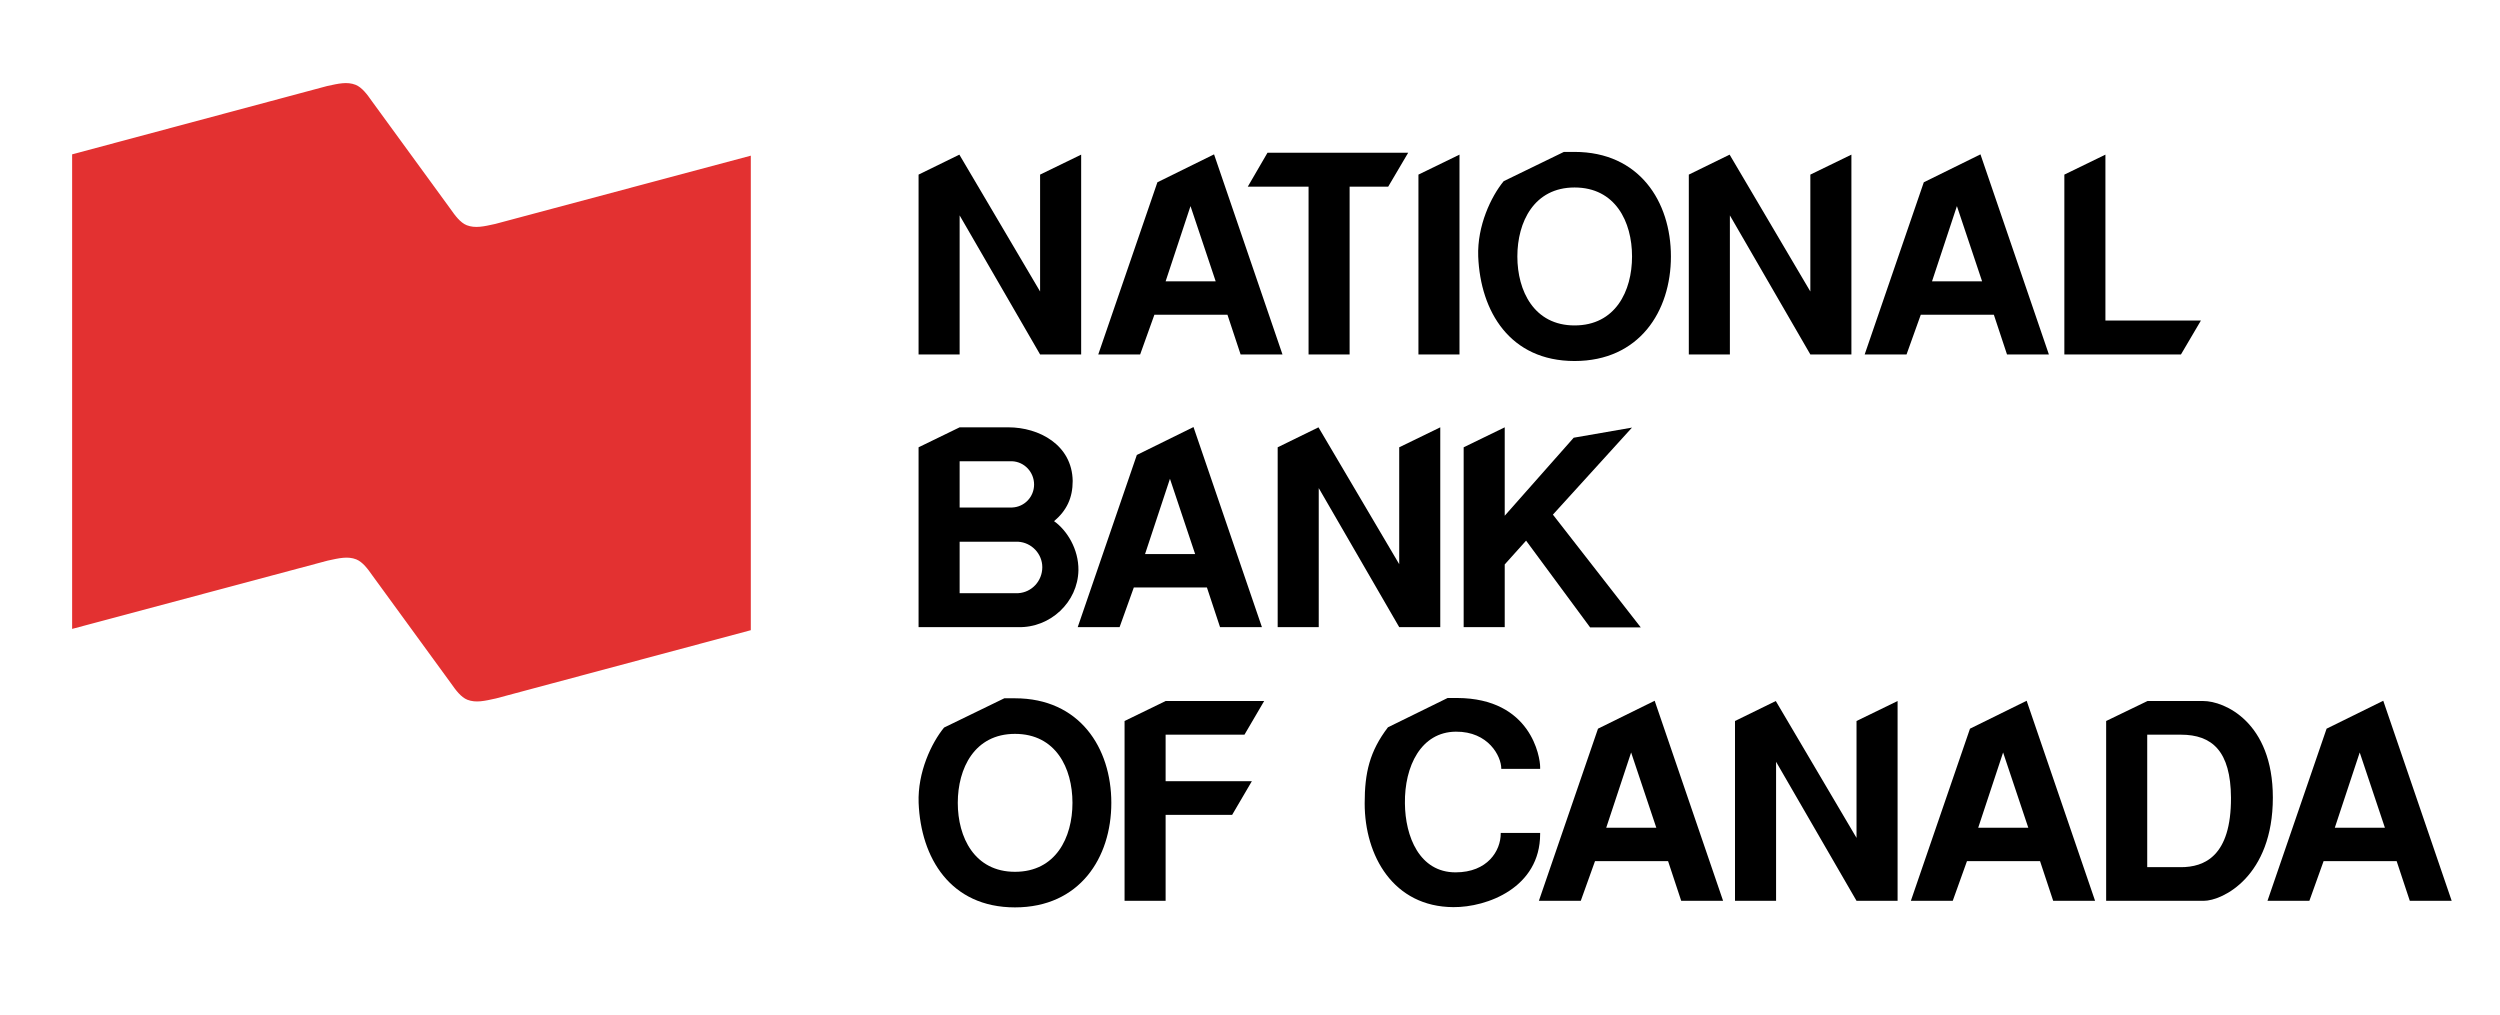
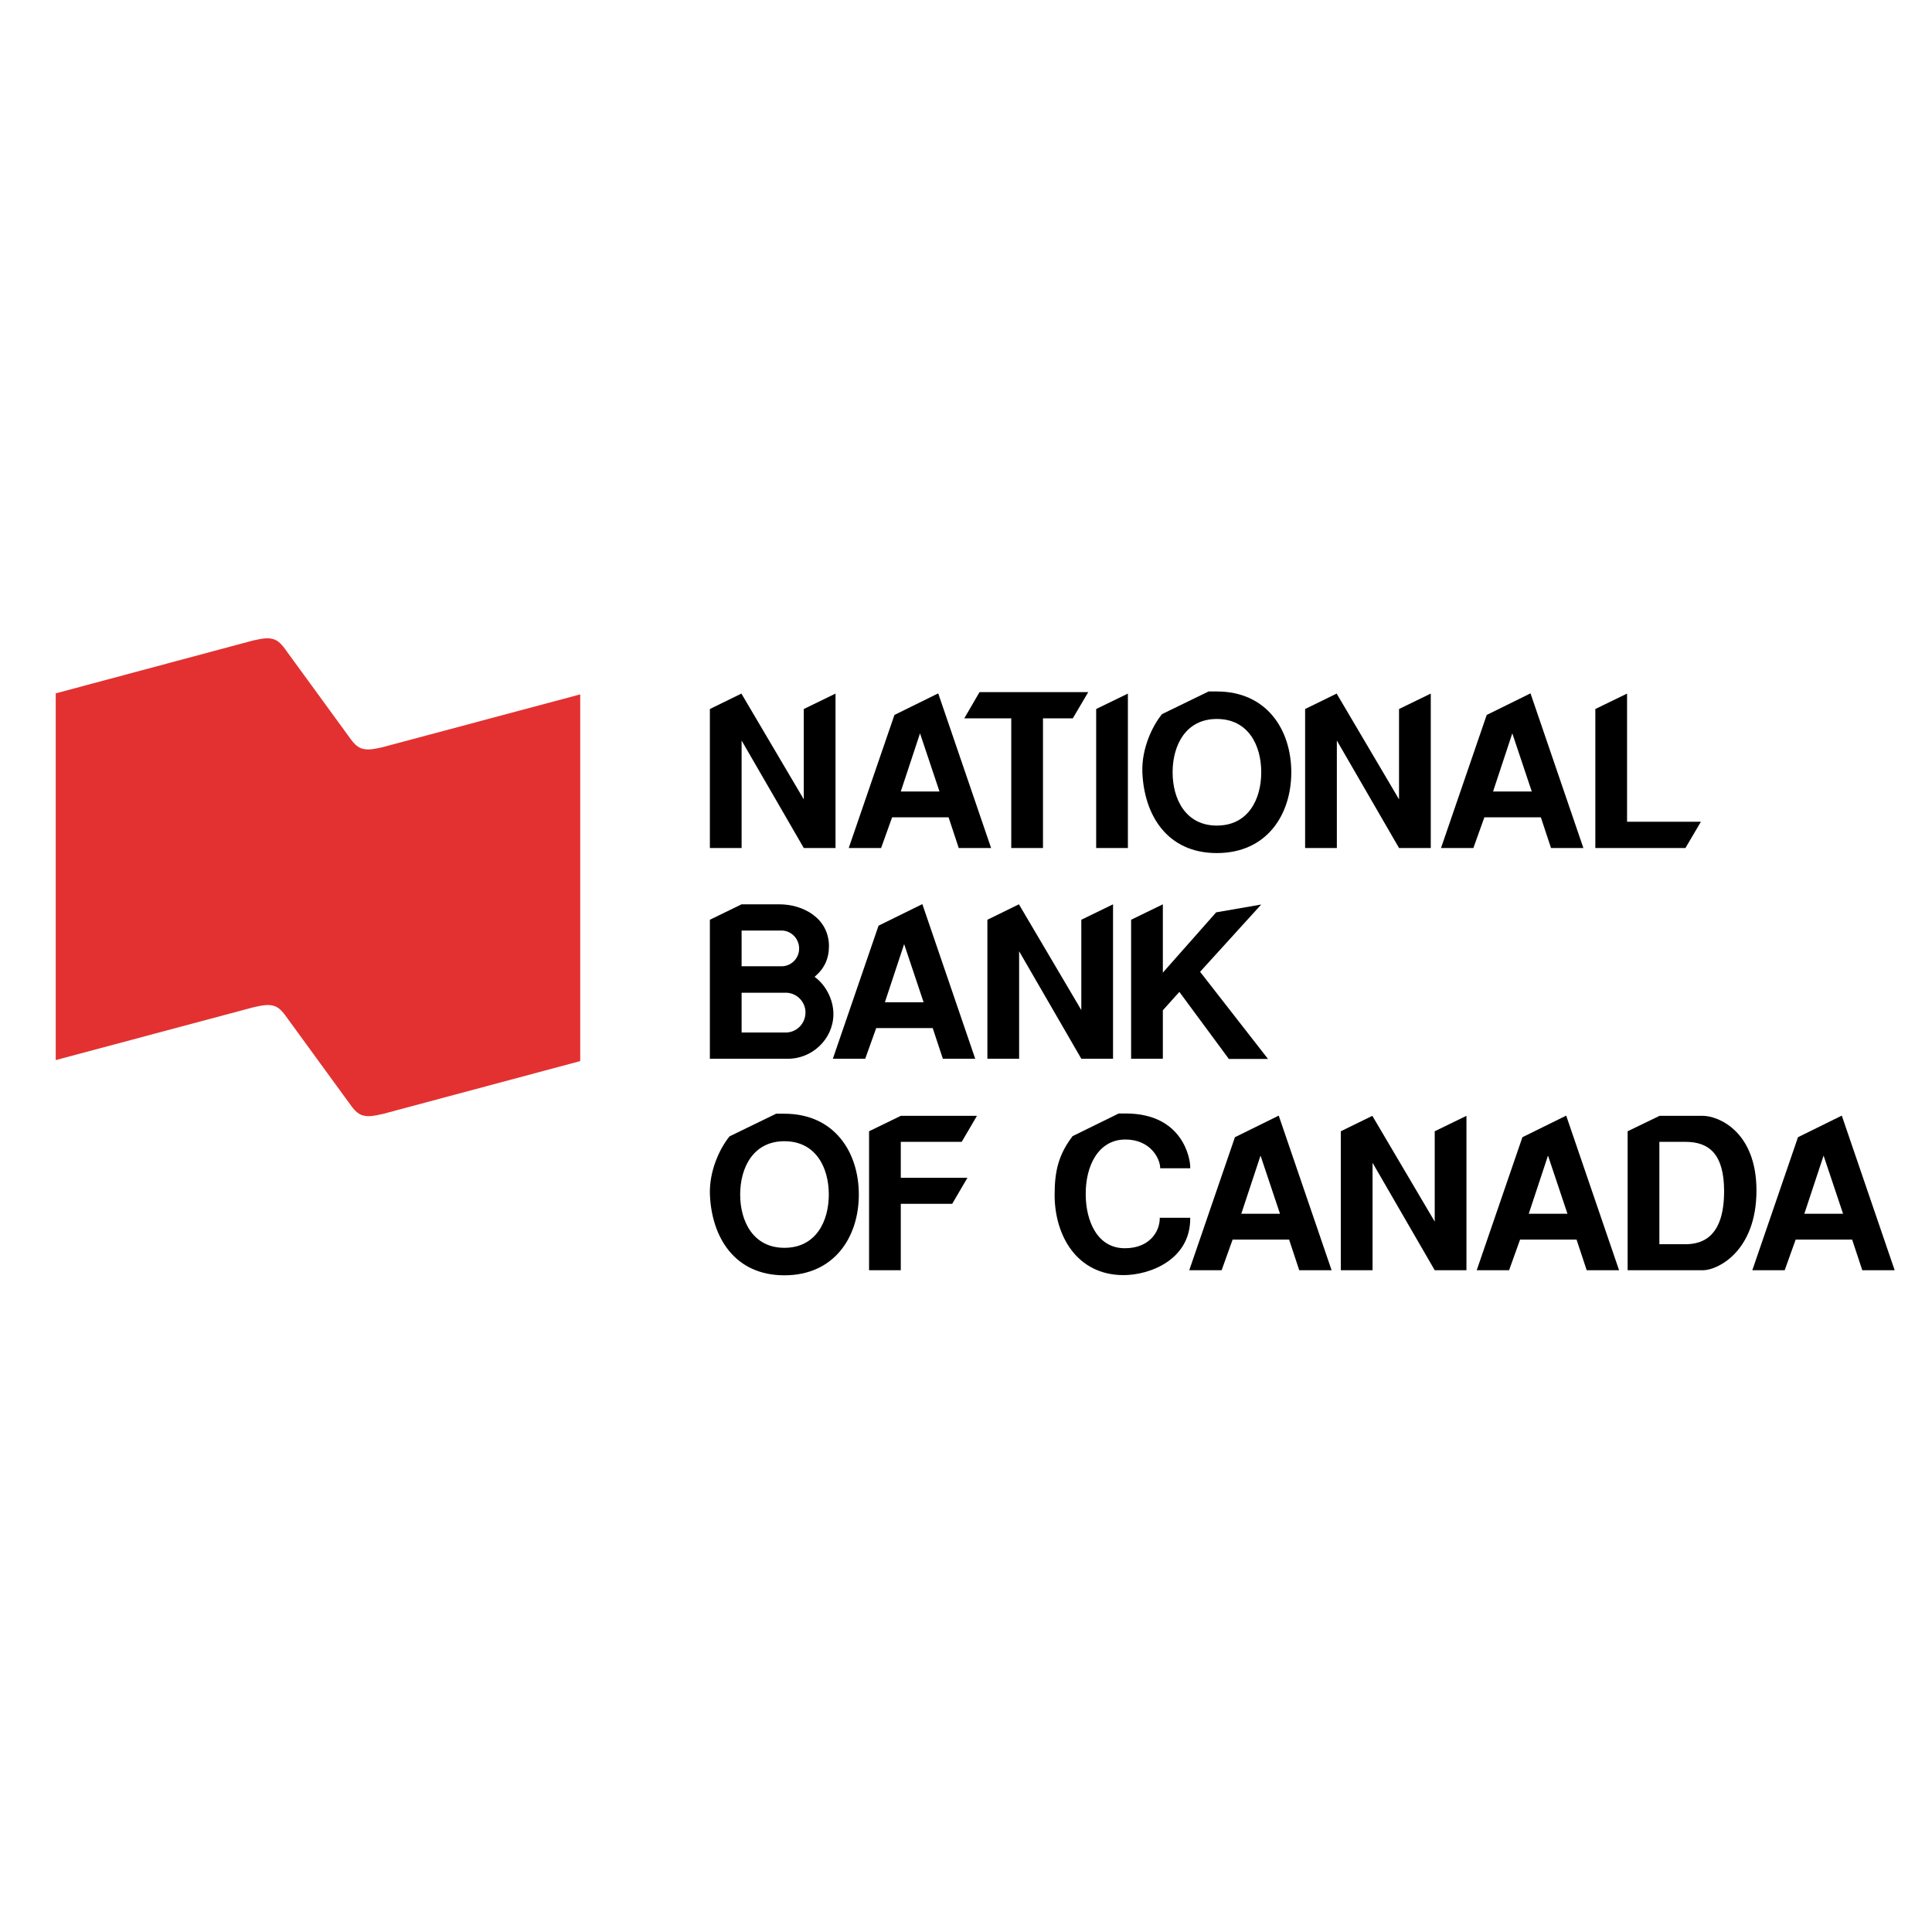
- <svg xmlns="http://www.w3.org/2000/svg" version="1.1" id="Layer_1" width="525" height="213" viewBox="0 0 525 213" overflow="visible" enable-background="new 0 0 525 213" xml:space="preserve">
+ <svg xmlns="http://www.w3.org/2000/svg" version="1.1" id="Layer_1" width="600" height="600" viewBox="0 0 525 213" overflow="visible" enable-background="new 0 0 525 213" xml:space="preserve">
  <g>
    <path fill-rule="evenodd" clip-rule="evenodd" fill="#E33131" d="M15.146,132.07l53.651-14.336   c2.458-0.542,4.235-0.954,6.006-0.271c1.368,0.548,2.46,2.045,3.415,3.411l16.518,22.663c0.955,1.366,2.049,2.863,3.412,3.411   c1.775,0.683,3.55,0.271,6.007-0.277l53.514-14.33V32.688l-53.651,14.335c-2.456,0.546-4.23,0.955-6.006,0.273   c-1.365-0.548-2.457-2.049-3.413-3.415L78.077,21.218c-0.952-1.364-2.046-2.865-3.41-3.411c-1.775-0.685-3.55-0.272-6.007,0.271   L15.146,32.414V132.07L15.146,132.07z" />
-     <polygon fill-rule="evenodd" clip-rule="evenodd" points="218.42,61.213 218.42,36.668 227.044,32.473 227.044,74.434    218.42,74.434 201.523,45.234 201.523,74.434 192.9,74.434 192.9,36.668 201.465,32.473 218.42,61.213  " />
-     <polygon fill-rule="evenodd" clip-rule="evenodd" points="283.419,74.434 274.798,74.434 274.798,39.198 262.035,39.198    266.176,32.071 295.72,32.071 291.522,39.198 283.419,39.198 283.419,74.434  " />
-     <polygon fill-rule="evenodd" clip-rule="evenodd" points="306.493,74.434 297.872,74.434 297.872,36.668 306.493,32.473    306.493,74.434  " />
-     <polygon fill-rule="evenodd" clip-rule="evenodd" points="380.172,61.213 380.172,36.668 388.795,32.473 388.795,74.434    380.172,74.434 363.275,45.234 363.275,74.434 354.651,74.434 354.651,36.668 363.218,32.473 380.172,61.213  " />
-     <polygon fill-rule="evenodd" clip-rule="evenodd" points="433.514,74.434 433.514,36.668 442.138,32.473 442.138,67.306    462.196,67.306 458.002,74.434 433.514,74.434  " />
+     <polygon fill-rule="evenodd" clip-rule="evenodd" points="218.42,61.213 218.42,36.668 227.044,32.473 227.044,74.434   218.42,74.434 201.523,45.234 201.523,74.434 192.9,74.434 192.9,36.668 201.465,32.473 218.42,61.213  " />
+     <polygon fill-rule="evenodd" clip-rule="evenodd" points="283.419,74.434 274.798,74.434 274.798,39.198 262.035,39.198   266.176,32.071 295.72,32.071 291.522,39.198 283.419,39.198 283.419,74.434  " />
+     <polygon fill-rule="evenodd" clip-rule="evenodd" points="306.493,74.434 297.872,74.434 297.872,36.668 306.493,32.473   306.493,74.434  " />
+     <polygon fill-rule="evenodd" clip-rule="evenodd" points="380.172,61.213 380.172,36.668 388.795,32.473 388.795,74.434   380.172,74.434 363.275,45.234 363.275,74.434 354.651,74.434 354.651,36.668 363.218,32.473 380.172,61.213  " />
+     <polygon fill-rule="evenodd" clip-rule="evenodd" points="433.514,74.434 433.514,36.668 442.138,32.473 442.138,67.306   462.196,67.306 458.002,74.434 433.514,74.434  " />
    <path fill-rule="evenodd" clip-rule="evenodd" d="M211.756,89.738c6.436,0,13.393,3.677,13.508,11.265   c0,3.564-1.266,6.21-3.91,8.447c2.701,1.899,5.172,5.864,5.116,10.293c-0.117,6.725-5.921,12.129-12.646,11.956H192.9V93.932   l8.623-4.194H211.756L211.756,89.738z M212.558,106.575c2.586-0.111,4.6-2.238,4.6-4.826c0-2.586-2.014-4.768-4.6-4.885h-11.035   v9.711H212.558L212.558,106.575z M213.824,124.568c2.872-0.172,5.059-2.582,5.059-5.456c0-2.817-2.245-5.176-5.059-5.348h-12.301   v10.804H213.824L213.824,124.568z" />
    <path fill-rule="evenodd" clip-rule="evenodd" d="M226.32,131.699l12.415-36.156l11.899-5.863l14.37,42.019h-8.795l-2.758-8.336   h-15.348l-2.99,8.336H226.32L226.32,131.699z M245.69,100.544l-5.23,15.809h10.519L245.69,100.544L245.69,100.544z" />
-     <polygon fill-rule="evenodd" clip-rule="evenodd" points="293.834,118.476 293.834,93.932 302.457,89.738 302.457,131.699    293.834,131.699 276.935,102.496 276.935,131.699 268.312,131.699 268.312,93.932 276.88,89.738 293.834,118.476  " />
-     <polygon fill-rule="evenodd" clip-rule="evenodd" points="315.992,118.533 315.992,131.699 307.369,131.699 307.369,93.932    315.992,89.738 315.992,108.303 330.478,91.92 342.72,89.795 326.11,108.073 344.56,131.752 333.925,131.752 320.478,113.535    315.992,118.533  " />
+     <polygon fill-rule="evenodd" clip-rule="evenodd" points="293.834,118.476 293.834,93.932 302.457,89.738 302.457,131.699   293.834,131.699 276.935,102.496 276.935,131.699 268.312,131.699 268.312,93.932 276.88,89.738 293.834,118.476  " />
+     <polygon fill-rule="evenodd" clip-rule="evenodd" points="315.992,118.533 315.992,131.699 307.369,131.699 307.369,93.932   315.992,89.738 315.992,108.303 330.478,91.92 342.72,89.795 326.11,108.073 344.56,131.752 333.925,131.752 320.478,113.535   315.992,118.533  " />
    <path fill-rule="evenodd" clip-rule="evenodd" d="M213.146,190.551c-13.566,0-19.776-10.402-20.235-21.952   c-0.228-6.438,2.7-12.588,5.345-15.812l12.648-6.146c0.862,0,1.379,0,2.241,0c13.564,0,20.233,10.402,20.233,21.958   C233.38,180.148,226.711,190.551,213.146,190.551L213.146,190.551z M225.218,168.599c0-7.304-3.507-14.486-12.071-14.486   c-8.507,0-12.013,7.24-12.013,14.486c0,7.241,3.506,14.481,12.013,14.481C221.711,183.08,225.218,175.897,225.218,168.599   L225.218,168.599z" />
-     <polygon fill-rule="evenodd" clip-rule="evenodd" points="236.158,189.174 236.158,151.409 244.78,147.215 265.473,147.215    261.337,154.284 244.78,154.284 244.78,164.056 262.887,164.056 258.749,171.124 244.78,171.124 244.78,189.174 236.158,189.174     " />
+     <polygon fill-rule="evenodd" clip-rule="evenodd" points="236.158,189.174 236.158,151.409 244.78,147.215 265.473,147.215   261.337,154.284 244.78,154.284 244.78,164.056 262.887,164.056 258.749,171.124 244.78,171.124 244.78,189.174 236.158,189.174   " />
    <path fill-rule="evenodd" clip-rule="evenodd" d="M315.152,174.922h8.277v0.229c0,11.262-11.151,15.399-18.224,15.347   c-12.587-0.062-18.623-10.752-18.623-21.785c0-6.438,1.035-10.924,4.886-15.979L304,146.578c0.748,0,1.264,0,2.01,0   c15.577,0.063,17.42,12.479,17.42,14.487v0.401h-8.162v-0.057c0-2.588-2.704-7.814-9.541-7.757   c-7.302,0.057-10.808,7.24-10.693,15.06c0.056,6.954,3.047,14.482,10.632,14.482c6.729,0,9.487-4.539,9.487-8.159V174.922   L315.152,174.922z" />
    <path fill-rule="evenodd" clip-rule="evenodd" d="M323.166,189.174l12.415-36.152l11.899-5.864l14.37,42.017h-8.795l-2.758-8.332   H334.95l-2.988,8.332H323.166L323.166,189.174z M342.536,158.019l-5.23,15.808h10.52L342.536,158.019L342.536,158.019z" />
-     <polygon fill-rule="evenodd" clip-rule="evenodd" points="389.87,175.955 389.87,151.409 398.493,147.215 398.493,189.174    389.87,189.174 372.976,159.975 372.976,189.174 364.35,189.174 364.35,151.409 372.916,147.215 389.87,175.955  " />
+     <polygon fill-rule="evenodd" clip-rule="evenodd" points="389.87,175.955 389.87,151.409 398.493,147.215 398.493,189.174   389.87,189.174 372.976,159.975 372.976,189.174 364.35,189.174 364.35,151.409 372.916,147.215 389.87,175.955  " />
    <path fill-rule="evenodd" clip-rule="evenodd" d="M401.281,189.174l12.417-36.152l11.897-5.864l14.372,42.017h-8.797l-2.759-8.332   h-15.348l-2.989,8.332H401.281L401.281,189.174z M420.652,158.019l-5.23,15.808h10.52L420.652,158.019L420.652,158.019z" />
    <path fill-rule="evenodd" clip-rule="evenodd" d="M442.291,189.174v-37.765l8.681-4.194h11.728c4.369,0,14.599,4.367,14.599,20.288   c0,16.496-10.519,21.671-14.542,21.671H442.291L442.291,189.174z M457.986,182.105c4.885,0,10.574-2.244,10.52-14.603   c-0.058-9.771-3.968-13.219-10.52-13.219h-7.07v27.821H457.986L457.986,182.105z" />
    <path fill-rule="evenodd" clip-rule="evenodd" d="M476.172,189.174l12.413-36.152l11.899-5.864l14.37,42.017h-8.795l-2.761-8.332   h-15.345l-2.986,8.332H476.172L476.172,189.174z M495.542,158.019l-5.233,15.808h10.522L495.542,158.019L495.542,158.019z" />
    <path fill-rule="evenodd" clip-rule="evenodd" d="M330.657,75.813c-13.564,0-19.772-10.404-20.233-21.956   c-0.23-6.438,2.702-12.588,5.347-15.807l12.646-6.149c0.862,0,1.38,0,2.241,0c13.565,0,20.235,10.404,20.235,21.957   C350.893,65.409,344.223,75.813,330.657,75.813L330.657,75.813z M342.729,53.856c0-7.3-3.509-14.484-12.071-14.484   c-8.506,0-12.013,7.242-12.013,14.484c0,7.242,3.507,14.485,12.013,14.485C339.22,68.342,342.729,61.157,342.729,53.856   L342.729,53.856z" />
    <path fill-rule="evenodd" clip-rule="evenodd" d="M230.636,74.434l12.418-36.155l11.897-5.864l14.369,42.019h-8.794l-2.759-8.335   H242.42l-2.989,8.335H230.636L230.636,74.434z M250.006,43.279l-5.229,15.807h10.519L250.006,43.279L250.006,43.279z" />
    <path fill-rule="evenodd" clip-rule="evenodd" d="M391.582,74.434l12.415-36.155l11.9-5.864l14.368,42.019h-8.795l-2.759-8.335   h-15.349l-2.989,8.335H391.582L391.582,74.434z M410.951,43.279l-5.229,15.807h10.52L410.951,43.279L410.951,43.279z" />
  </g>
</svg>
